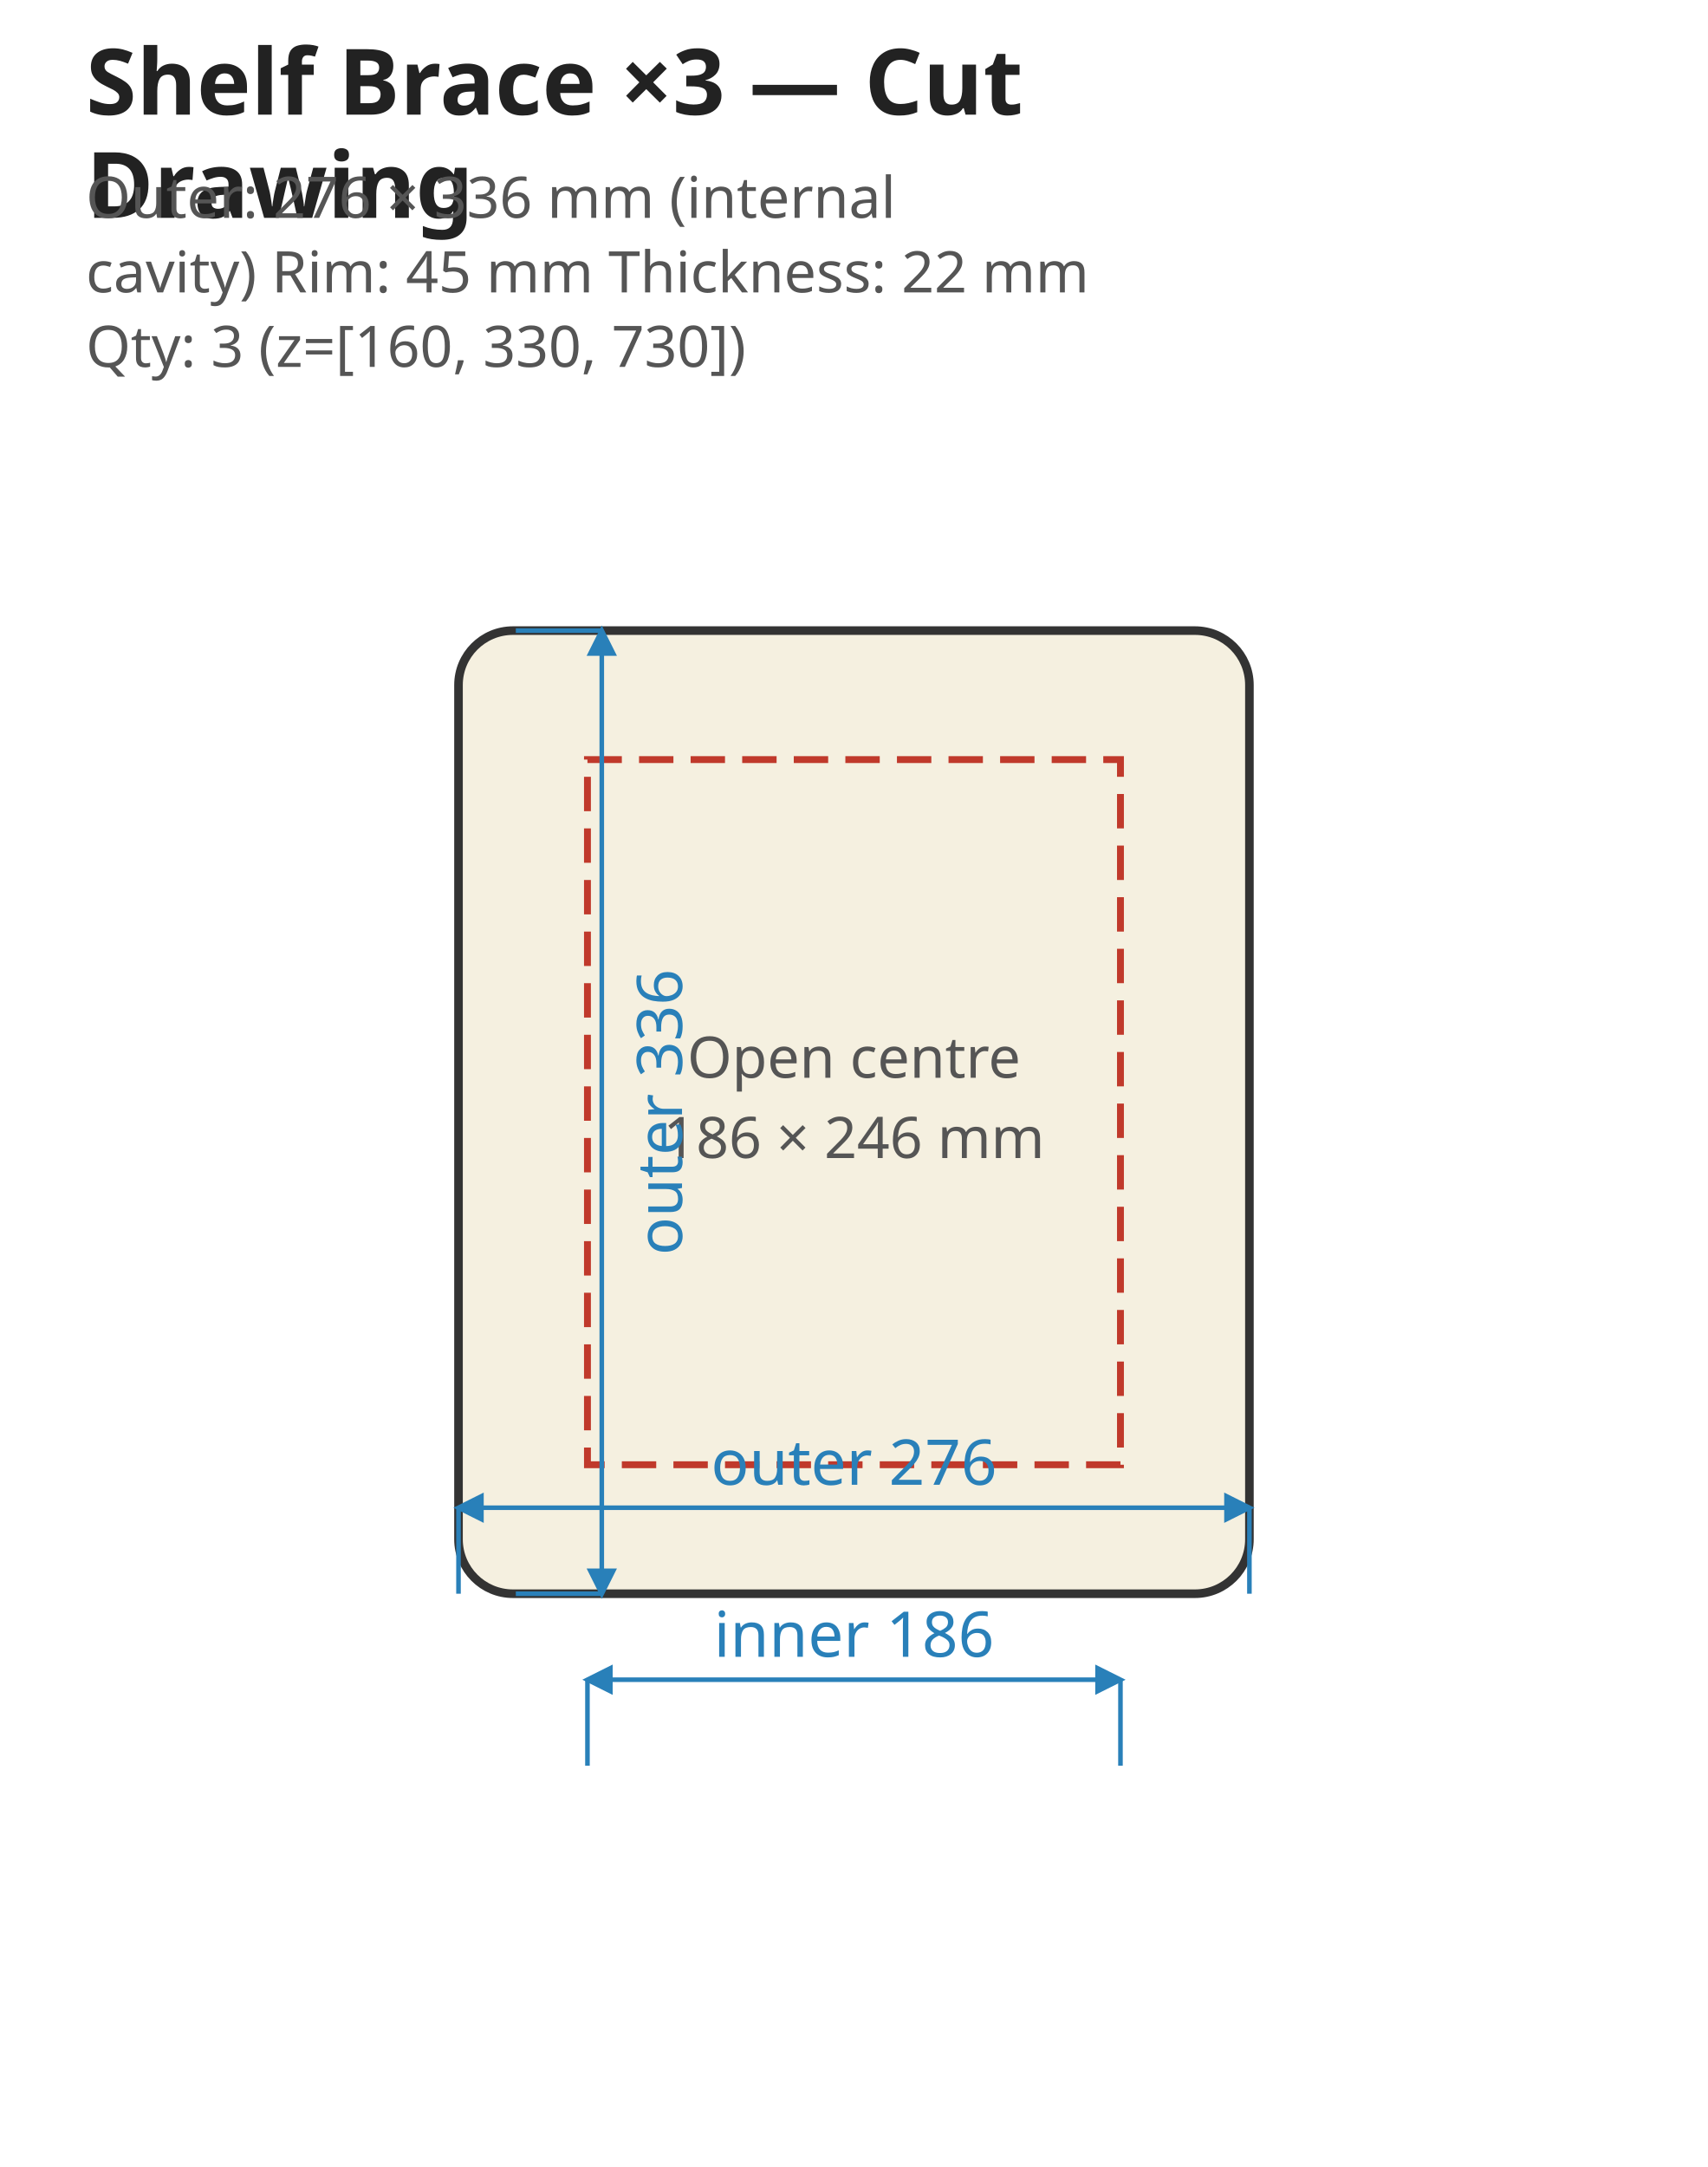
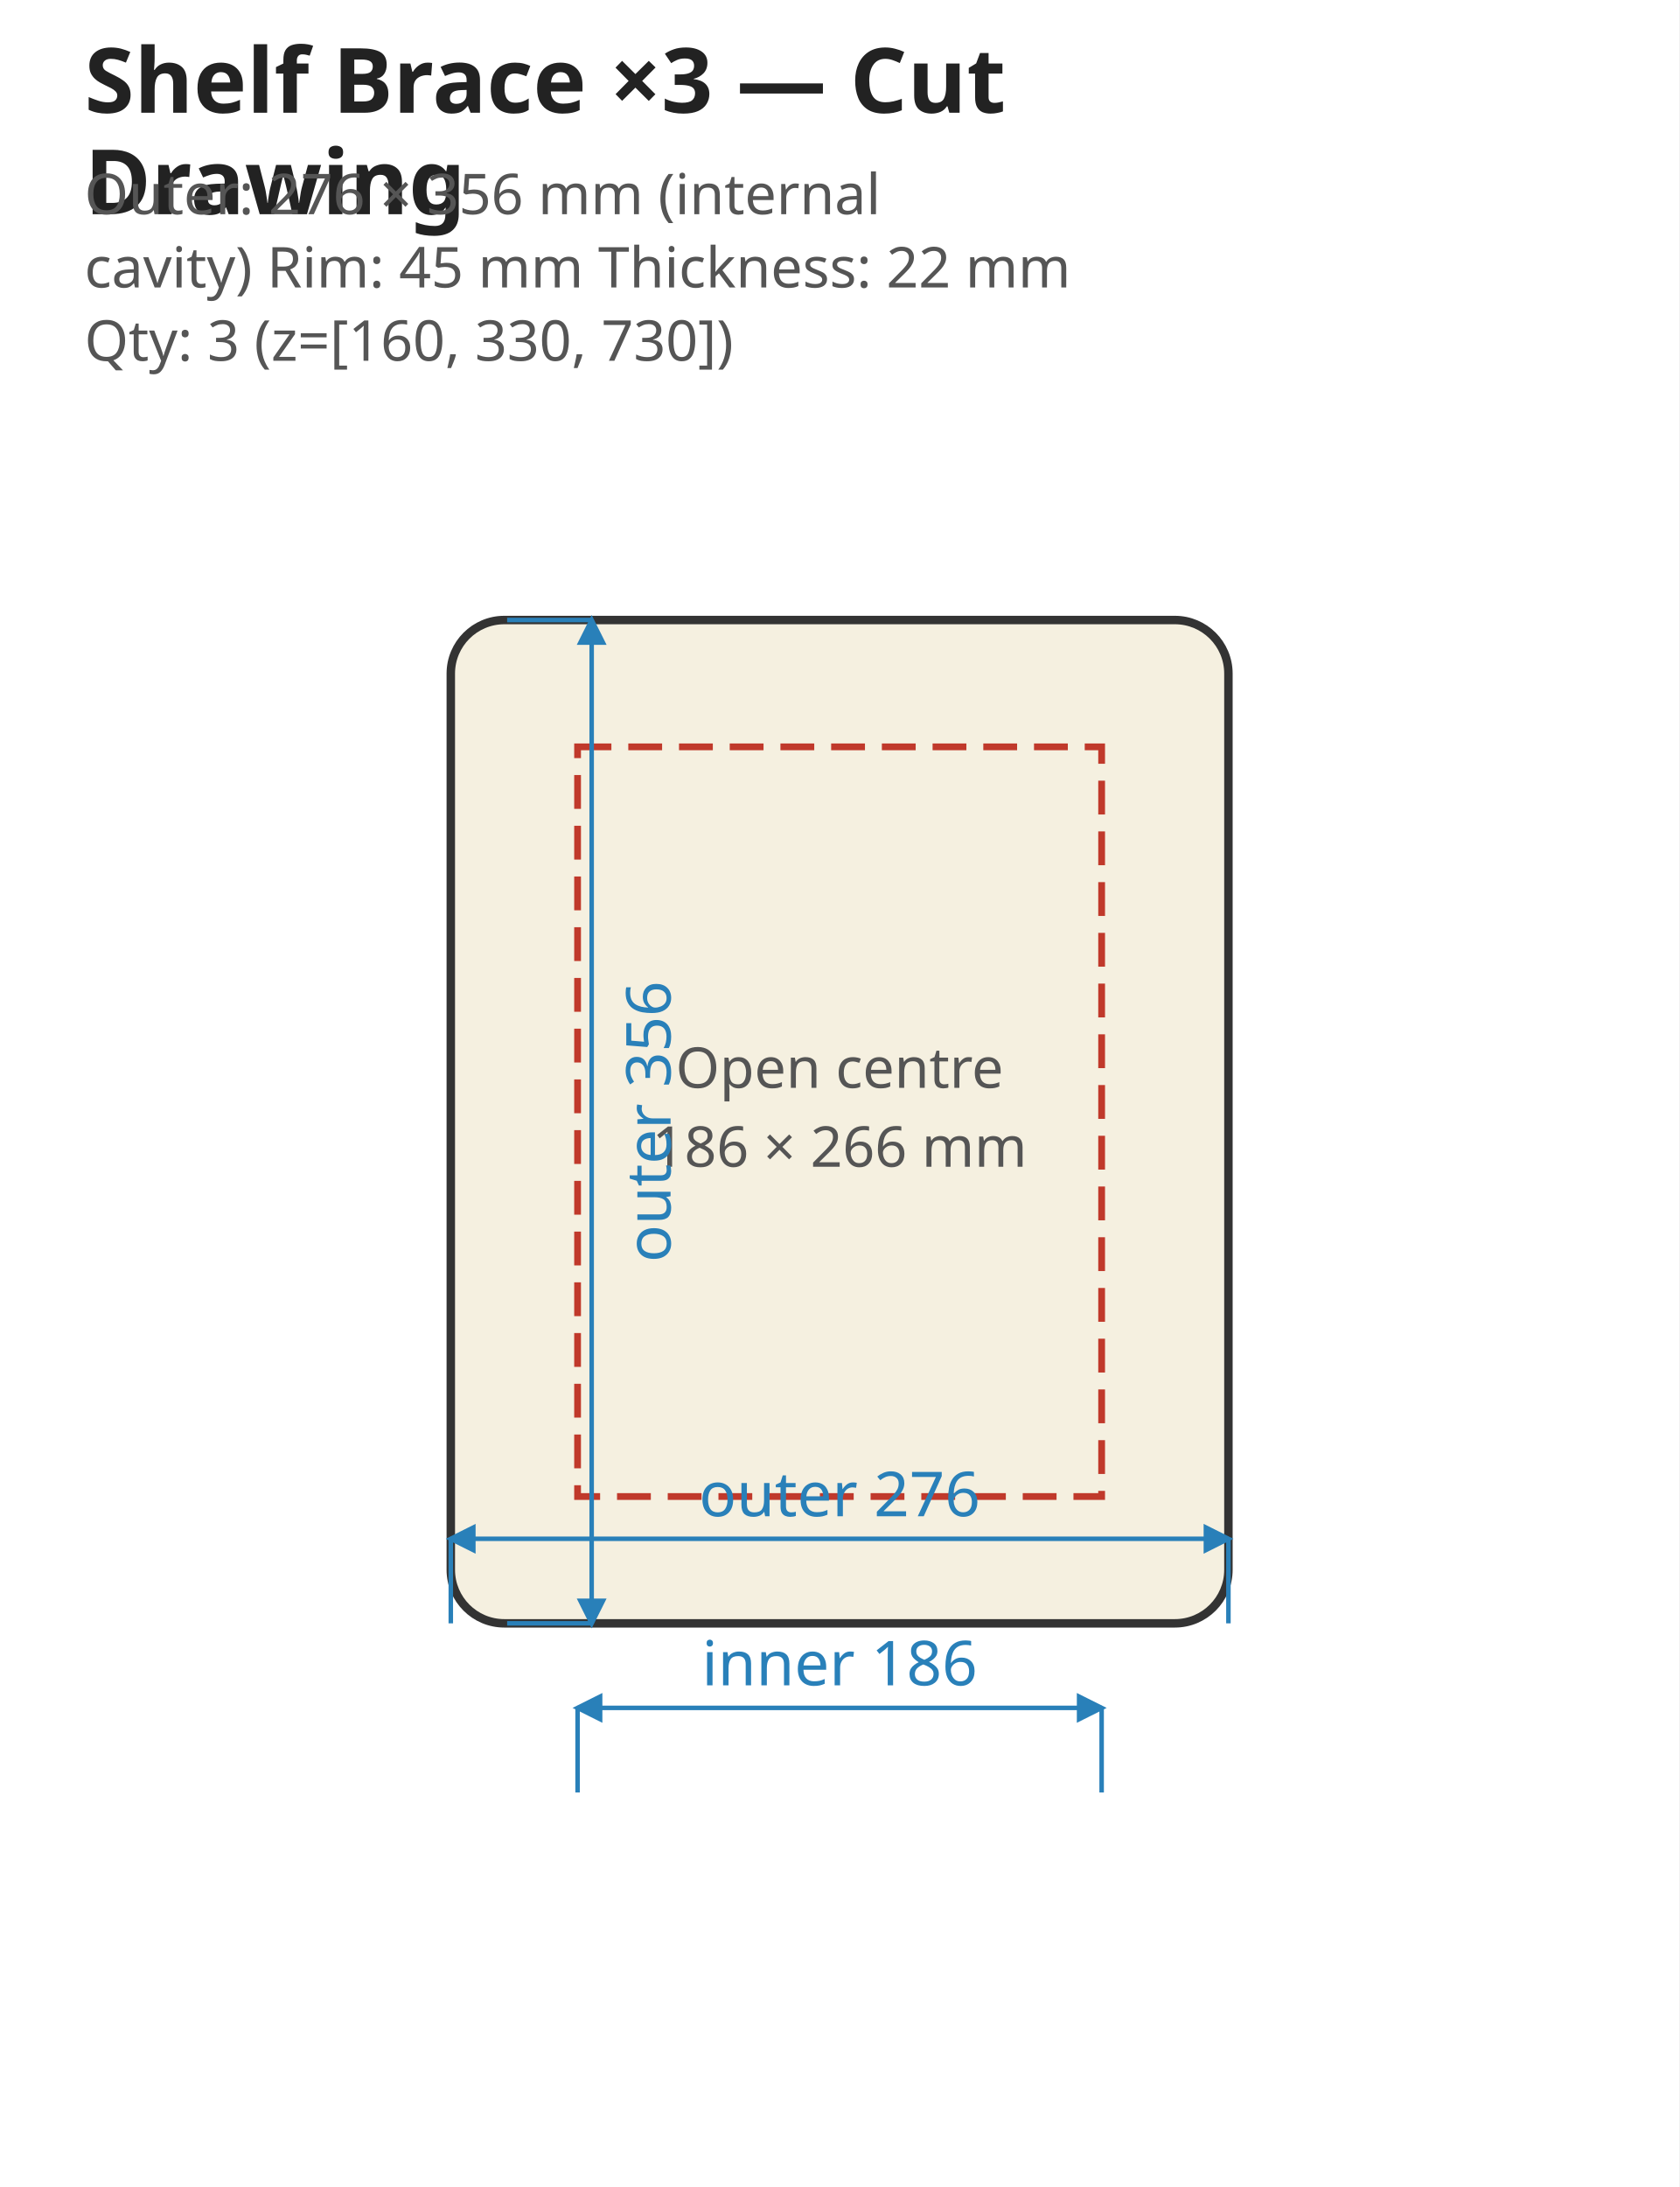
- <svg xmlns="http://www.w3.org/2000/svg" width="298" height="378" viewBox="0 0 298 378">
+ <svg xmlns="http://www.w3.org/2000/svg" width="298" height="388" viewBox="0 0 298 388">
  <style>.panel { fill: #f5f0e0; stroke: #333; stroke-width: 1.5; }
.cutout { fill: none; stroke: #c0392b; stroke-width: 1.2; stroke-dasharray: 6,3; }
.rebate { fill: #faebe0; stroke: #e67e22; stroke-width: 1.0; stroke-dasharray: 4,2; }
.pilot { fill: #333; }
.dim-line { stroke: #2980b9; stroke-width: 0.8; fill: none; }
.dim-text { fill: #2980b9; font-family: sans-serif; font-size: 11px; text-anchor: middle; }
.dim-text-v { fill: #2980b9; font-family: sans-serif; font-size: 11px; text-anchor: middle; }
.label { fill: #333; font-family: sans-serif; font-size: 12px; text-anchor: middle; font-weight: bold; }
.label-sm { fill: #555; font-family: sans-serif; font-size: 10px; text-anchor: middle; }
.label-driver { fill: #c0392b; font-family: sans-serif; font-size: 11px; text-anchor: middle; font-weight: bold; }
.title-text { fill: #222; font-family: sans-serif; font-size: 16px; font-weight: bold; }
.subtitle { fill: #555; font-family: sans-serif; font-size: 10px; }
.note { fill: #555; font-family: sans-serif; font-size: 10px; }
.arrow { stroke: #2980b9; stroke-width: 0.8; fill: #2980b9; }
.center-line { stroke: #888; stroke-width: 0.5; stroke-dasharray: 8,3,2,3; }
</style>
-   <rect width="298" height="378" fill="white" />
+   <rect width="298" height="388" fill="white" />
  <text x="15.0" y="20.0" class="title-text">Shelf Brace ×3 — Cut</text>
  <text x="15.0" y="38.0" class="title-text">Drawing</text>
-   <text x="15.0" y="38.0" class="subtitle">Outer: 276 × 336 mm (internal</text>
+   <text x="15.0" y="38.0" class="subtitle">Outer: 276 × 356 mm (internal</text>
  <text x="15.0" y="51.0" class="subtitle">cavity) Rim: 45 mm Thickness: 22 mm</text>
  <text x="15.0" y="64.0" class="subtitle">Qty: 3 (z=[160, 330, 730])</text>
-   <rect x="80.0" y="110.0" width="138.0" height="168.0" rx="9.5" ry="9.5" class="panel" />
-   <rect x="102.5" y="132.5" width="93.0" height="123.0" rx="0.0" ry="0.0" class="cutout" />
-   <text x="149.0" y="188.0" class="label-sm">Open centre</text>
-   <text x="149.0" y="202.0" class="label-sm">186 × 246 mm</text>
-   <line x1="80.0" y1="278.0" x2="80.0" y2="263.0" class="dim-line" />
-   <line x1="218.0" y1="278.0" x2="218.0" y2="263.0" class="dim-line" />
-   <line x1="80.0" y1="263.0" x2="218.0" y2="263.0" class="dim-line" />
-   <polygon points="80.0,263.0 84.0,261.0 84.0,265.0" class="arrow" />
-   <polygon points="218.0,263.0 214.0,261.0 214.0,265.0" class="arrow" />
-   <text x="149.0" y="259.0" class="dim-text">outer 276</text>
+   <rect x="80.0" y="110.0" width="138.0" height="178.0" rx="9.5" ry="9.5" class="panel" />
+   <rect x="102.5" y="132.5" width="93.0" height="133.0" rx="0.0" ry="0.0" class="cutout" />
+   <text x="149.0" y="193.0" class="label-sm">Open centre</text>
+   <text x="149.0" y="207.0" class="label-sm">186 × 266 mm</text>
+   <line x1="80.0" y1="288.0" x2="80.0" y2="273.0" class="dim-line" />
+   <line x1="218.0" y1="288.0" x2="218.0" y2="273.0" class="dim-line" />
+   <line x1="80.0" y1="273.0" x2="218.0" y2="273.0" class="dim-line" />
+   <polygon points="80.0,273.0 84.0,271.0 84.0,275.0" class="arrow" />
+   <polygon points="218.0,273.0 214.0,271.0 214.0,275.0" class="arrow" />
+   <text x="149.0" y="269.0" class="dim-text">outer 276</text>
  <line x1="90.0" y1="110.0" x2="105.0" y2="110.0" class="dim-line" />
-   <line x1="90.0" y1="278.0" x2="105.0" y2="278.0" class="dim-line" />
-   <line x1="105.0" y1="110.0" x2="105.0" y2="278.0" class="dim-line" />
+   <line x1="90.0" y1="288.0" x2="105.0" y2="288.0" class="dim-line" />
+   <line x1="105.0" y1="110.0" x2="105.0" y2="288.0" class="dim-line" />
  <polygon points="105.0,110.0 103.0,114.0 107.0,114.0" class="arrow" />
-   <polygon points="105.0,278.0 103.0,274.0 107.0,274.0" class="arrow" />
-   <text x="119.0" y="194.0" class="dim-text-v" transform="rotate(-90 119.0 194.0)">outer 336</text>
-   <line x1="102.5" y1="308.0" x2="102.5" y2="293.0" class="dim-line" />
-   <line x1="195.5" y1="308.0" x2="195.5" y2="293.0" class="dim-line" />
-   <line x1="102.5" y1="293.0" x2="195.5" y2="293.0" class="dim-line" />
-   <polygon points="102.5,293.0 106.5,291.0 106.5,295.0" class="arrow" />
-   <polygon points="195.5,293.0 191.5,291.0 191.5,295.0" class="arrow" />
-   <text x="149.0" y="289.0" class="dim-text">inner 186</text>
+   <polygon points="105.0,288.0 103.0,284.0 107.0,284.0" class="arrow" />
+   <text x="119.0" y="199.0" class="dim-text-v" transform="rotate(-90 119.0 199.0)">outer 356</text>
+   <line x1="102.5" y1="318.0" x2="102.5" y2="303.0" class="dim-line" />
+   <line x1="195.5" y1="318.0" x2="195.5" y2="303.0" class="dim-line" />
+   <line x1="102.5" y1="303.0" x2="195.5" y2="303.0" class="dim-line" />
+   <polygon points="102.5,303.0 106.5,301.0 106.5,305.0" class="arrow" />
+   <polygon points="195.5,303.0 191.5,301.0 191.5,305.0" class="arrow" />
+   <text x="149.0" y="299.0" class="dim-text">inner 186</text>
</svg>
